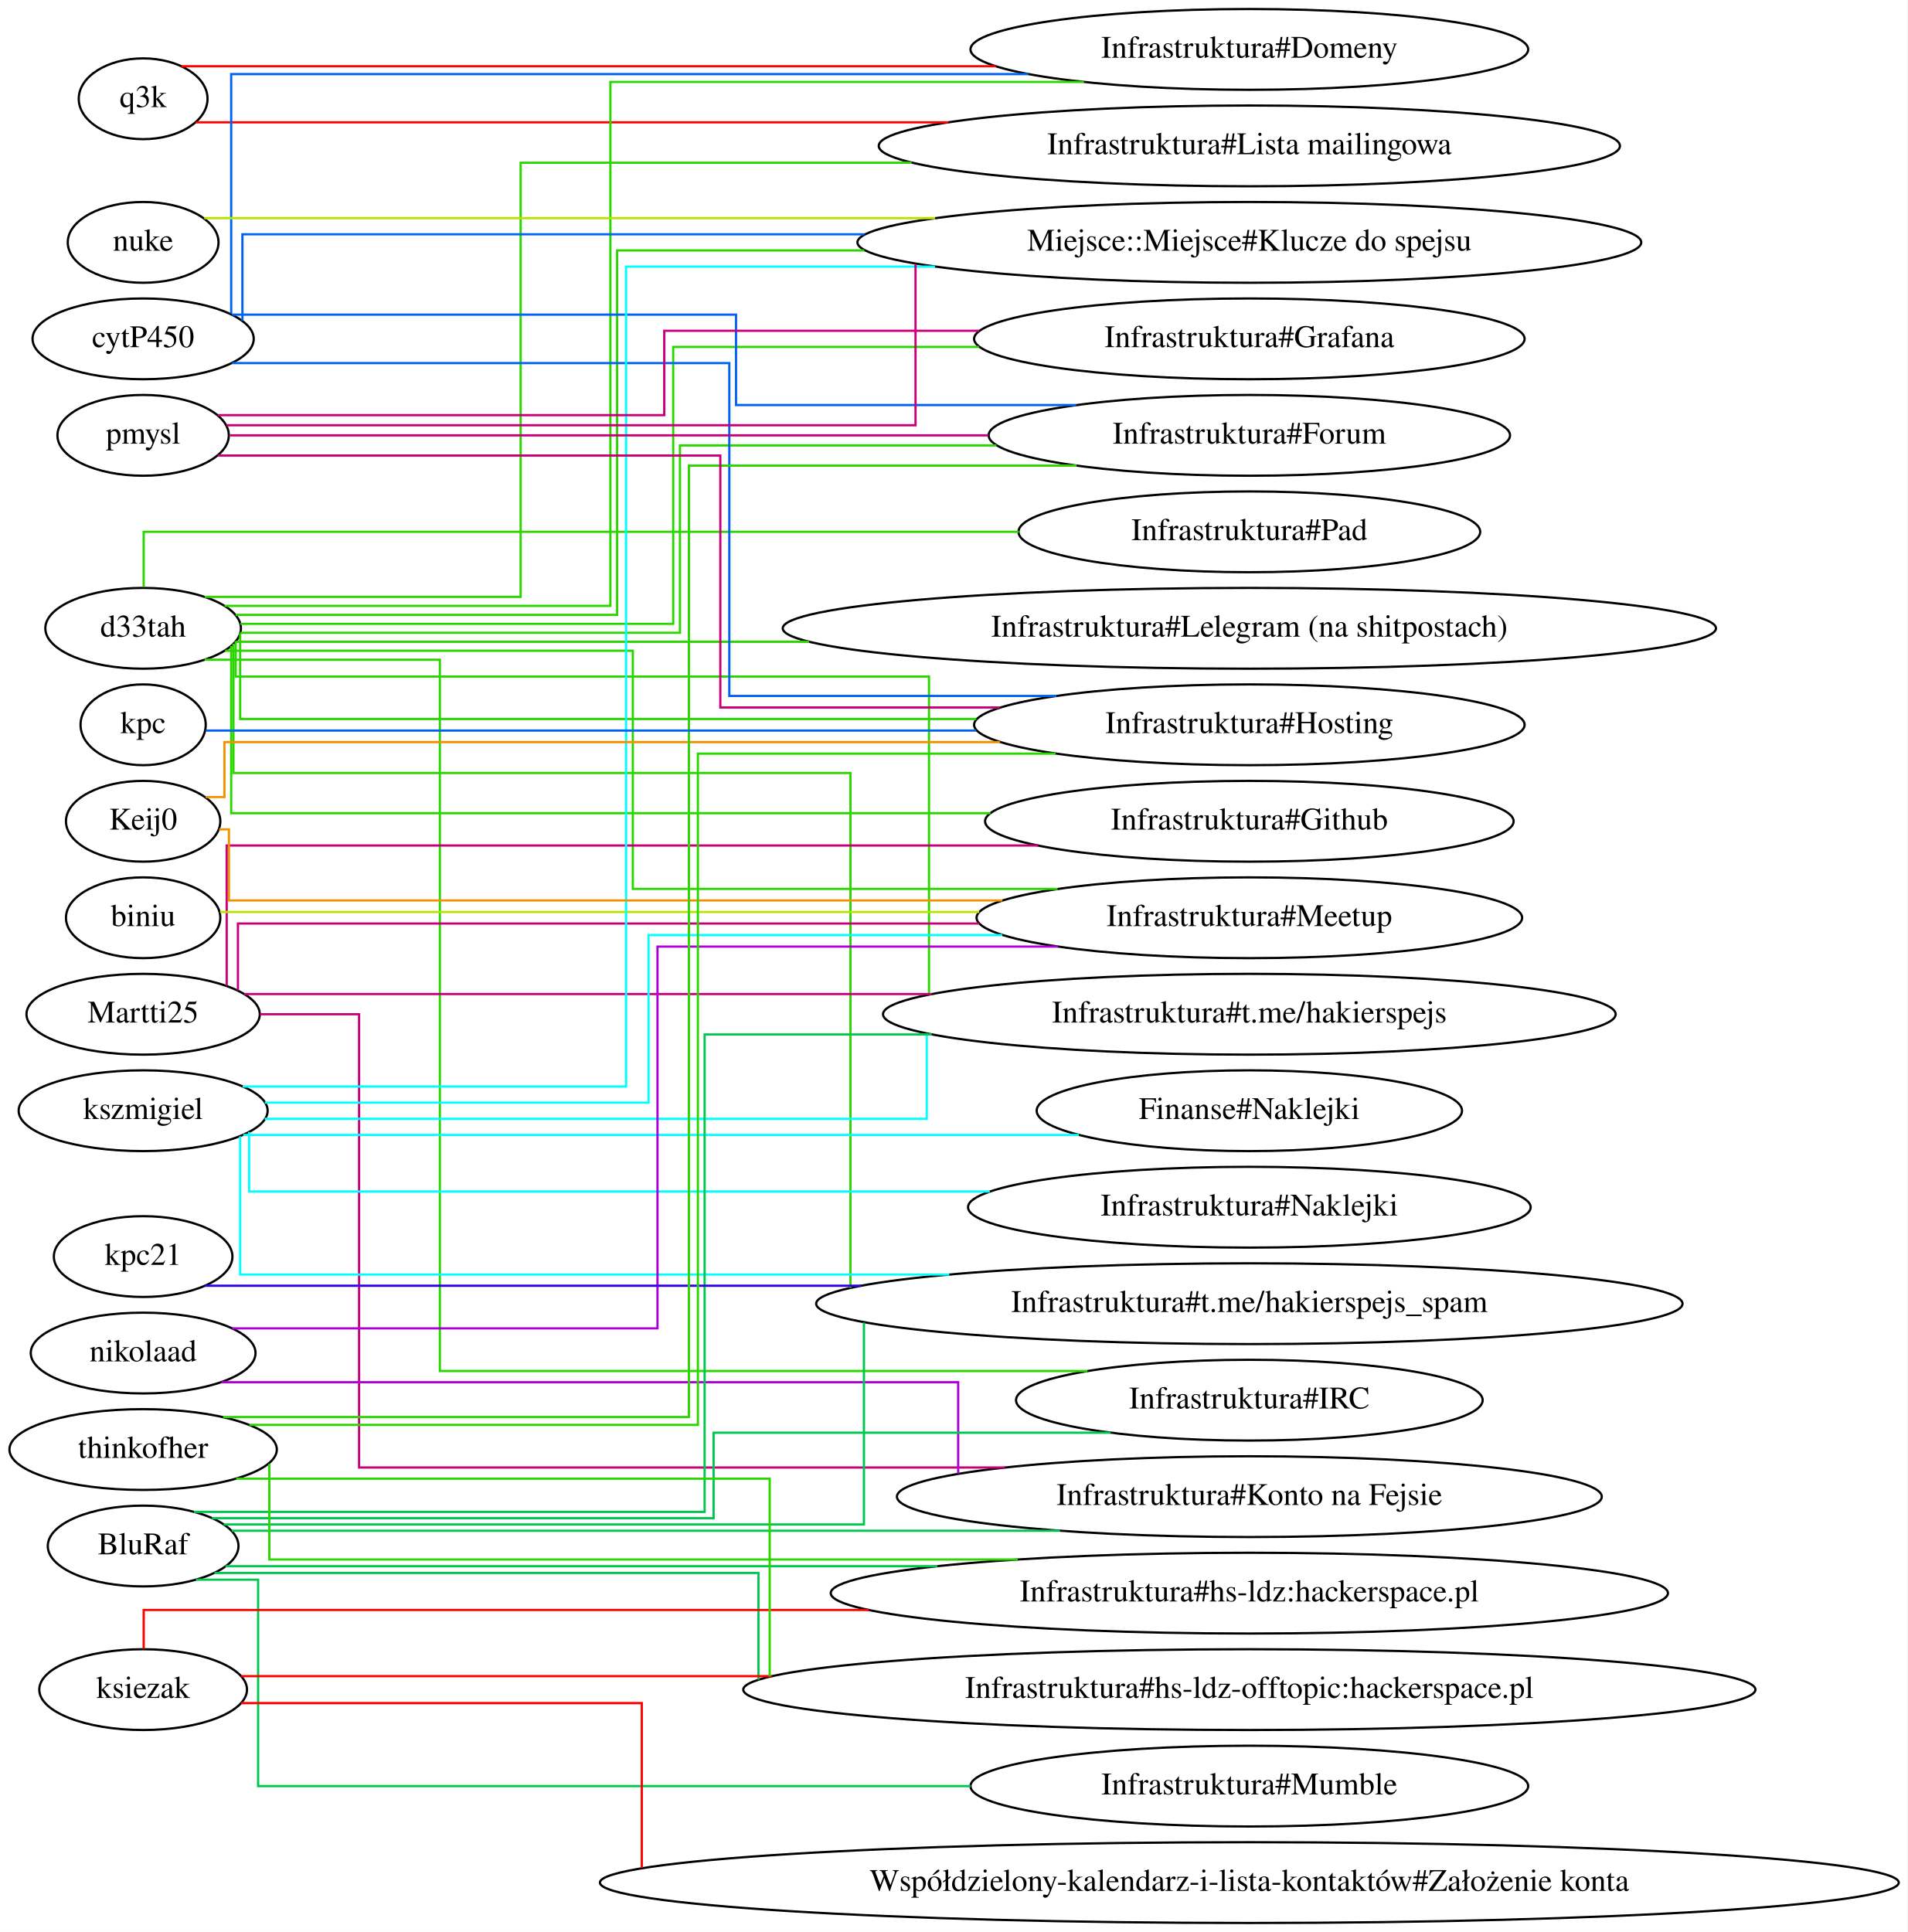
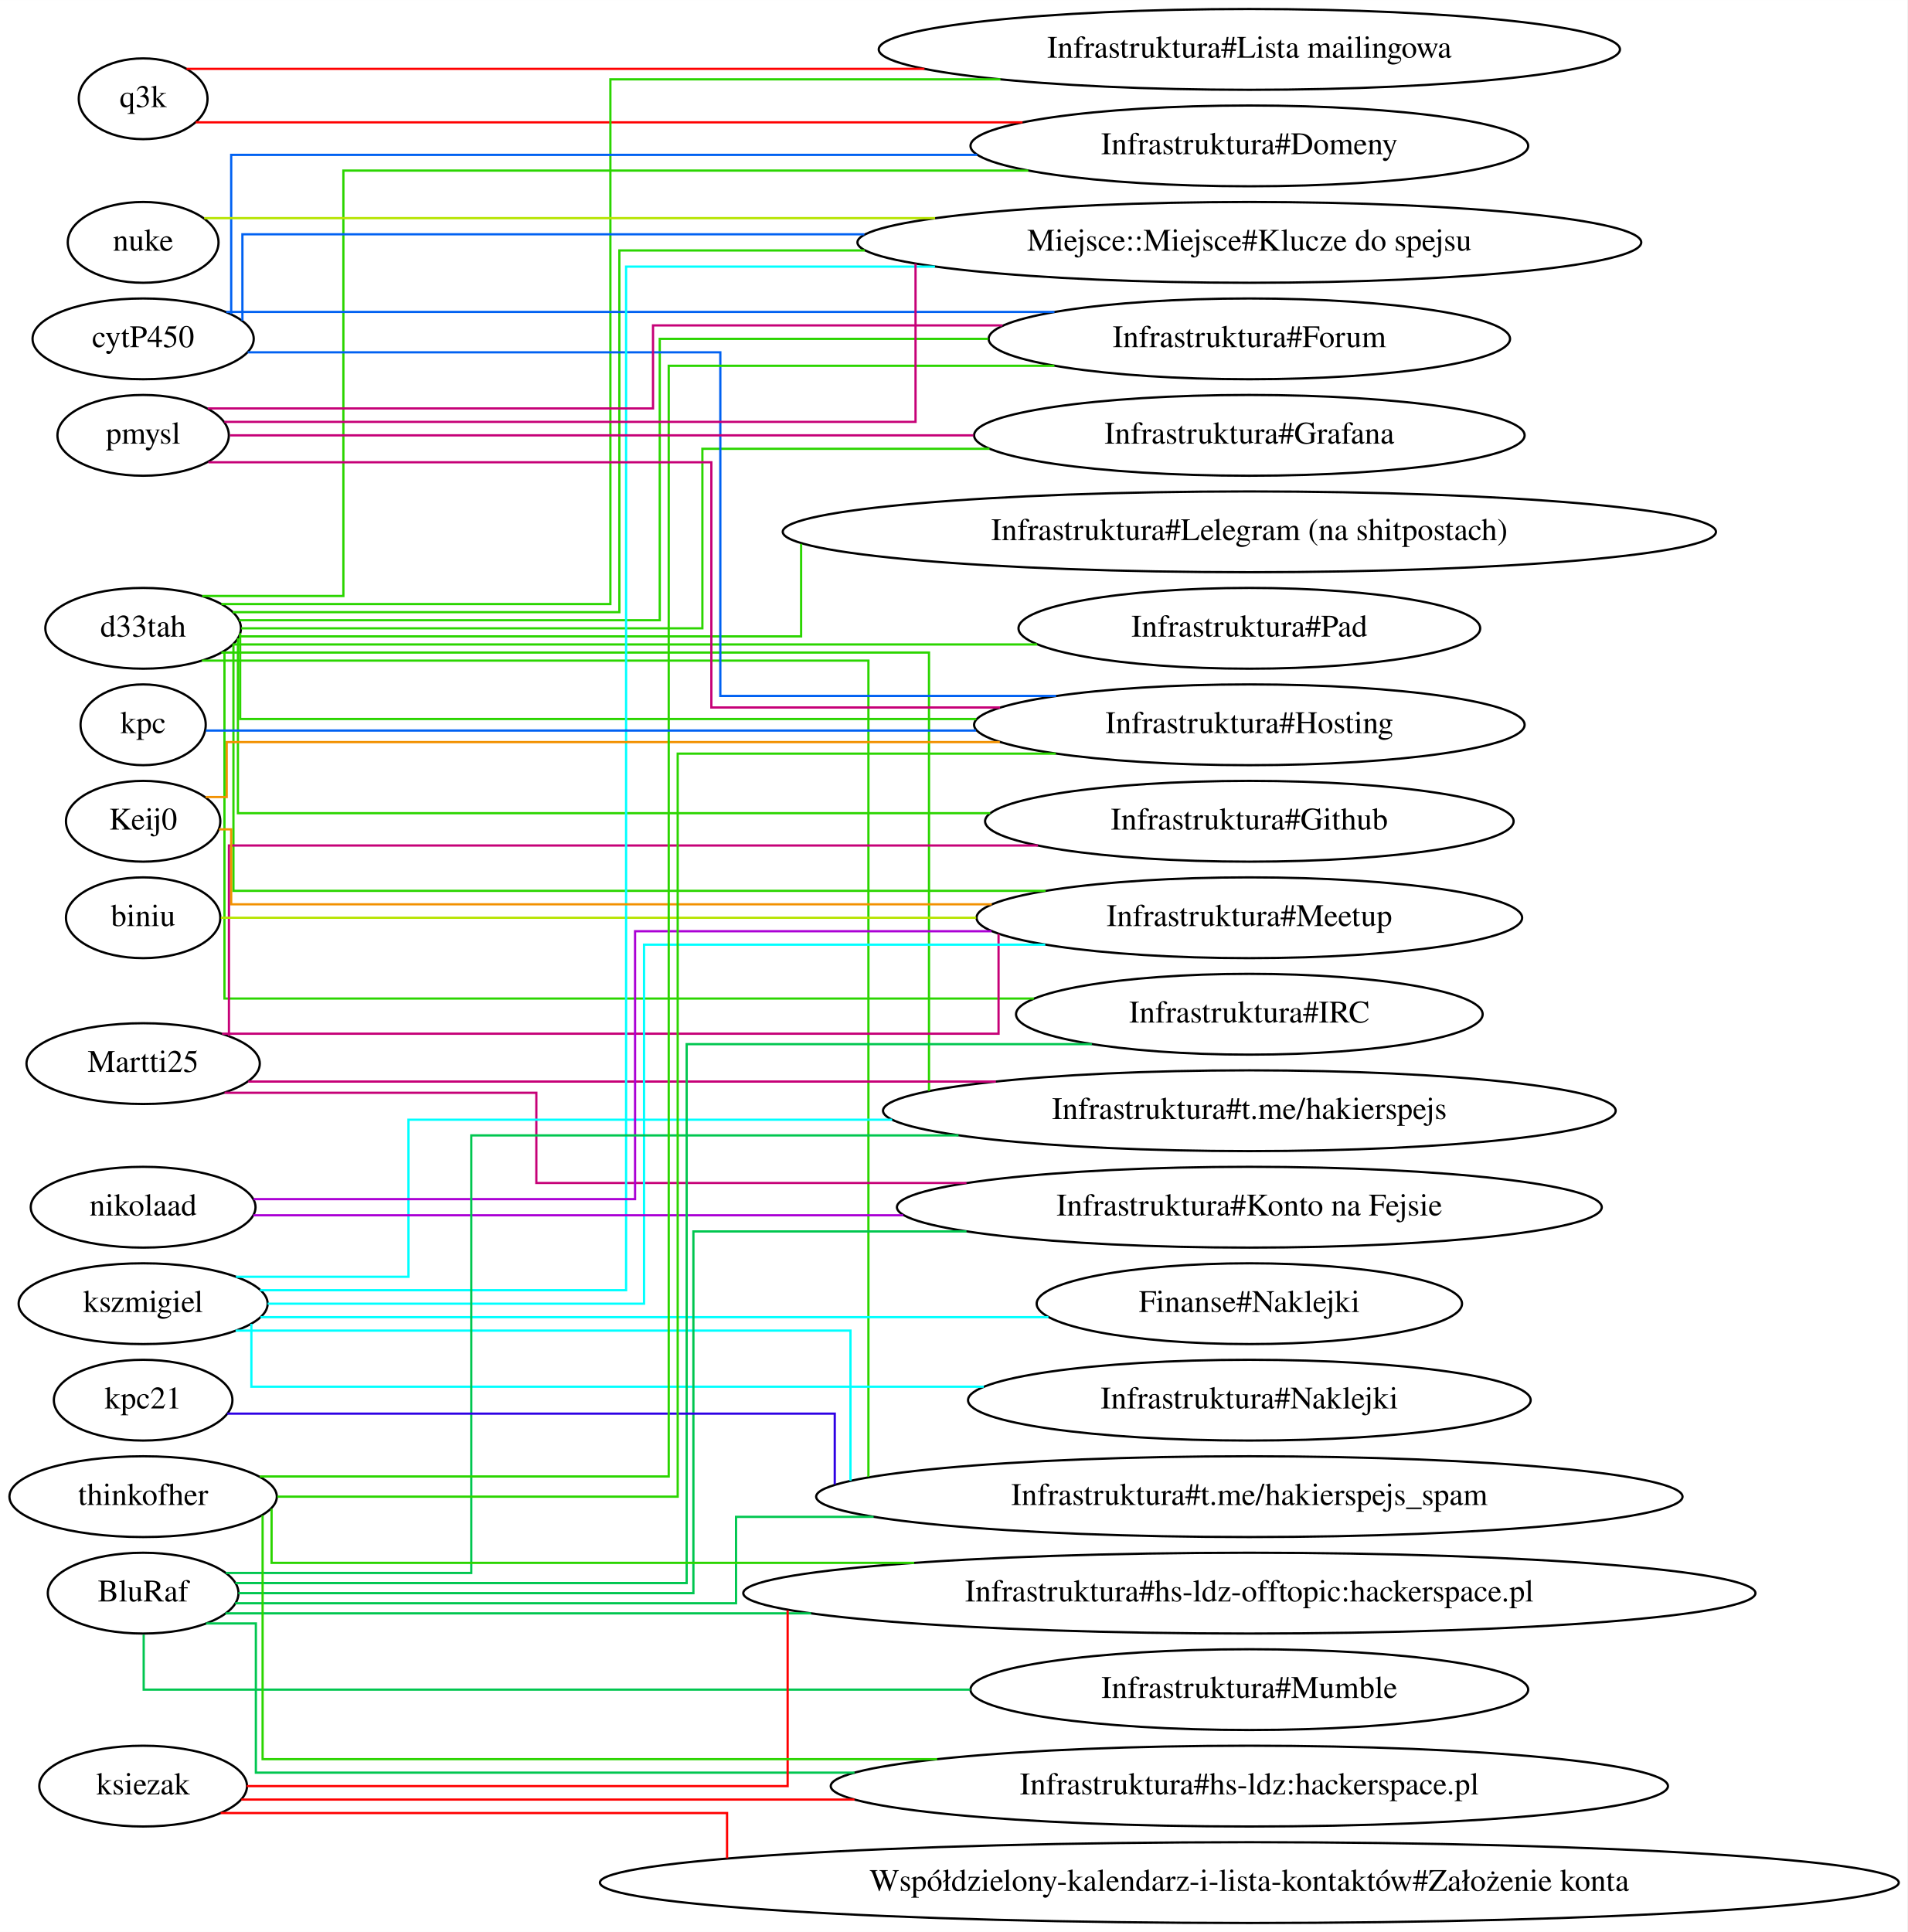
<svg xmlns="http://www.w3.org/2000/svg" width="850pt" height="861pt" viewBox="0.00 0.00 850.04 861.00">
  <g id="graph0" class="graph" transform="scale(1 1) rotate(0) translate(4 857)">
    <polygon fill="#ffffff" stroke="transparent" points="-4,4 -4,-857 846.038,-857 846.038,4 -4,4" />
    <g id="node1" class="node">
      <ellipse fill="none" stroke="#000000" cx="59.795" cy="-813" rx="28.695" ry="18" />
      <text text-anchor="middle" x="59.795" y="-809.3" font-family="Times,serif" font-size="14.00" fill="#000000">q3k</text>
    </g>
    <g id="node2" class="node">
-       <ellipse fill="none" stroke="#000000" cx="552.814" cy="-835" rx="124.278" ry="18" />
-       <text text-anchor="middle" x="552.814" y="-831.3" font-family="Times,serif" font-size="14.00" fill="#000000">Infrastruktura#Domeny</text>
+       <ellipse fill="none" stroke="#000000" cx="552.814" cy="-835" rx="165.171" ry="18" />
+       <text text-anchor="middle" x="552.814" y="-831.3" font-family="Times,serif" font-size="14.00" fill="#000000">Infrastruktura#Lista mailingowa</text>
    </g>
    <g id="edge1" class="edge">
-       <path fill="none" stroke="#ff0000" d="M76.766,-827.5C133.192,-827.5 317.839,-827.5 439.891,-827.5" />
+       <path fill="none" stroke="#ff0000" d="M79.122,-826.333C133.154,-826.333 289.575,-826.333 408.012,-826.333" />
    </g>
    <g id="node3" class="node">
-       <ellipse fill="none" stroke="#000000" cx="552.814" cy="-792" rx="165.171" ry="18" />
-       <text text-anchor="middle" x="552.814" y="-788.3" font-family="Times,serif" font-size="14.00" fill="#000000">Infrastruktura#Lista mailingowa</text>
+       <ellipse fill="none" stroke="#000000" cx="552.814" cy="-792" rx="124.278" ry="18" />
+       <text text-anchor="middle" x="552.814" y="-788.3" font-family="Times,serif" font-size="14.00" fill="#000000">Infrastruktura#Domeny</text>
    </g>
    <g id="edge2" class="edge">
-       <path fill="none" stroke="#ff0000" d="M83.242,-802.5C142.518,-802.5 301.936,-802.5 418.633,-802.5" />
+       <path fill="none" stroke="#ff0000" d="M83.242,-802.5C148.354,-802.5 334.301,-802.5 451.726,-802.5" />
    </g>
    <g id="node4" class="node">
      <ellipse fill="none" stroke="#000000" cx="59.795" cy="-577" rx="43.592" ry="18" />
      <text text-anchor="middle" x="59.795" y="-573.3" font-family="Times,serif" font-size="14.00" fill="#000000">d33tah</text>
    </g>
-     <g id="edge3" class="edge">
-       <path fill="none" stroke="#2bd500" d="M96.068,-587C155.731,-587 268.038,-587 268.038,-587 268.038,-587 268.038,-820.5 268.038,-820.5 268.038,-820.5 394.729,-820.5 479.107,-820.5" />
-     </g>
-     <g id="edge9" class="edge">
-       <path fill="none" stroke="#2bd500" d="M87.2,-591C134.874,-591 228.038,-591 228.038,-591 228.038,-591 228.038,-784.5 228.038,-784.5 228.038,-784.5 317.355,-784.5 402.31,-784.5" />
+     <g id="edge8" class="edge">
+       <path fill="none" stroke="#2bd500" d="M94.65,-587.8C153.932,-587.8 268.038,-587.8 268.038,-587.8 268.038,-587.8 268.038,-821.667 268.038,-821.667 268.038,-821.667 361.936,-821.667 441.897,-821.667" />
+     </g>
+     <g id="edge4" class="edge">
+       <path fill="none" stroke="#2bd500" d="M86.088,-591.4C112.412,-591.4 149.038,-591.4 149.038,-591.4 149.038,-591.4 149.038,-781 149.038,-781 149.038,-781 334.769,-781 454.297,-781" />
    </g>
    <g id="node5" class="node">
-       <ellipse fill="none" stroke="#000000" cx="552.814" cy="-405" rx="163.271" ry="18" />
-       <text text-anchor="middle" x="552.814" y="-401.3" font-family="Times,serif" font-size="14.00" fill="#000000">Infrastruktura#t.me/hakierspejs</text>
-     </g>
-     <g id="edge4" class="edge">
-       <path fill="none" stroke="#2bd500" d="M101.038,-571.125C101.038,-564.759 101.038,-555.5 101.038,-555.5 101.038,-555.5 410.038,-555.5 410.038,-555.5 410.038,-555.5 410.038,-446.364 410.038,-413.964" />
-     </g>
-     <g id="node6" class="node">
      <ellipse fill="none" stroke="#000000" cx="552.814" cy="-749" rx="174.669" ry="18" />
      <text text-anchor="middle" x="552.814" y="-745.3" font-family="Times,serif" font-size="14.00" fill="#000000">Miejsce::Miejsce#Klucze do spejsu</text>
    </g>
+     <g id="edge3" class="edge">
+       <path fill="none" stroke="#2bd500" d="M99.716,-584.2C161.198,-584.2 272.038,-584.2 272.038,-584.2 272.038,-584.2 272.038,-745.4 272.038,-745.4 272.038,-745.4 322.94,-745.4 381.397,-745.4" />
+     </g>
+     <g id="node6" class="node">
+       <ellipse fill="none" stroke="#000000" cx="552.814" cy="-620" rx="207.963" ry="18" />
+       <text text-anchor="middle" x="552.814" y="-616.3" font-family="Times,serif" font-size="14.00" fill="#000000">Infrastruktura#Lelegram (na shitpostach)</text>
+     </g>
    <g id="edge5" class="edge">
-       <path fill="none" stroke="#2bd500" d="M101.026,-583C162.502,-583 271.038,-583 271.038,-583 271.038,-583 271.038,-745.4 271.038,-745.4 271.038,-745.4 322.356,-745.4 381.19,-745.4" />
+       <path fill="none" stroke="#2bd500" d="M102.749,-573.4C184.2,-573.4 353.038,-573.4 353.038,-573.4 353.038,-573.4 353.038,-602.414 353.038,-614.654" />
    </g>
    <g id="node7" class="node">
-       <ellipse fill="none" stroke="#000000" cx="552.814" cy="-706" rx="122.678" ry="18" />
-       <text text-anchor="middle" x="552.814" y="-702.3" font-family="Times,serif" font-size="14.00" fill="#000000">Infrastruktura#Grafana</text>
+       <ellipse fill="none" stroke="#000000" cx="552.814" cy="-491" rx="117.779" ry="18" />
+       <text text-anchor="middle" x="552.814" y="-487.3" font-family="Times,serif" font-size="14.00" fill="#000000">Infrastruktura#Github</text>
    </g>
    <g id="edge6" class="edge">
-       <path fill="none" stroke="#2bd500" d="M103.125,-579C171.327,-579 296.038,-579 296.038,-579 296.038,-579 296.038,-702.4 296.038,-702.4 296.038,-702.4 365.606,-702.4 432.32,-702.4" />
+       <path fill="none" stroke="#2bd500" d="M102.038,-572.57C102.038,-555.455 102.038,-494.6 102.038,-494.6 102.038,-494.6 303.755,-494.6 437.313,-494.6" />
    </g>
    <g id="node8" class="node">
-       <ellipse fill="none" stroke="#000000" cx="552.814" cy="-620" rx="102.882" ry="18" />
-       <text text-anchor="middle" x="552.814" y="-616.3" font-family="Times,serif" font-size="14.00" fill="#000000">Infrastruktura#Pad</text>
-     </g>
-     <g id="edge7" class="edge">
-       <path fill="none" stroke="#2bd500" d="M60.038,-595.485C60.038,-607.14 60.038,-620 60.038,-620 60.038,-620 305.693,-620 450.112,-620" />
-     </g>
-     <g id="node9" class="node">
-       <ellipse fill="none" stroke="#000000" cx="552.814" cy="-577" rx="207.963" ry="18" />
-       <text text-anchor="middle" x="552.814" y="-573.3" font-family="Times,serif" font-size="14.00" fill="#000000">Infrastruktura#Lelegram (na shitpostach)</text>
-     </g>
-     <g id="edge8" class="edge">
-       <path fill="none" stroke="#2bd500" d="M100.981,-571C157.276,-571 262.067,-571 356.566,-571" />
-     </g>
-     <g id="node10" class="node">
-       <ellipse fill="none" stroke="#000000" cx="552.814" cy="-663" rx="116.18" ry="18" />
-       <text text-anchor="middle" x="552.814" y="-659.3" font-family="Times,serif" font-size="14.00" fill="#000000">Infrastruktura#Forum</text>
-     </g>
-     <g id="edge10" class="edge">
-       <path fill="none" stroke="#2bd500" d="M103.12,-575C172.063,-575 299.038,-575 299.038,-575 299.038,-575 299.038,-658.5 299.038,-658.5 299.038,-658.5 372.249,-658.5 440.026,-658.5" />
-     </g>
-     <g id="node11" class="node">
-       <ellipse fill="none" stroke="#000000" cx="552.814" cy="-233" rx="103.981" ry="18" />
-       <text text-anchor="middle" x="552.814" y="-229.3" font-family="Times,serif" font-size="14.00" fill="#000000">Infrastruktura#IRC</text>
-     </g>
-     <g id="edge11" class="edge">
-       <path fill="none" stroke="#2bd500" d="M87.196,-563C125.93,-563 192.038,-563 192.038,-563 192.038,-563 192.038,-246 192.038,-246 192.038,-246 375.389,-246 480.673,-246" />
-     </g>
-     <g id="node12" class="node">
      <ellipse fill="none" stroke="#000000" cx="552.814" cy="-534" rx="122.678" ry="18" />
      <text text-anchor="middle" x="552.814" y="-530.3" font-family="Times,serif" font-size="14.00" fill="#000000">Infrastruktura#Hosting</text>
    </g>
+     <g id="edge7" class="edge">
+       <path fill="none" stroke="#2bd500" d="M103.038,-574.826C103.038,-566.429 103.038,-536.571 103.038,-536.571 103.038,-536.571 297.895,-536.571 431.098,-536.571" />
+     </g>
+     <g id="node9" class="node">
+       <ellipse fill="none" stroke="#000000" cx="552.814" cy="-577" rx="102.882" ry="18" />
+       <text text-anchor="middle" x="552.814" y="-573.3" font-family="Times,serif" font-size="14.00" fill="#000000">Infrastruktura#Pad</text>
+     </g>
+     <g id="edge9" class="edge">
+       <path fill="none" stroke="#2bd500" d="M99.723,-569.8C177.206,-569.8 349.847,-569.8 458.24,-569.8" />
+     </g>
+     <g id="node10" class="node">
+       <ellipse fill="none" stroke="#000000" cx="552.814" cy="-405" rx="103.981" ry="18" />
+       <text text-anchor="middle" x="552.814" y="-401.3" font-family="Times,serif" font-size="14.00" fill="#000000">Infrastruktura#IRC</text>
+     </g>
+     <g id="edge10" class="edge">
+       <path fill="none" stroke="#2bd500" d="M96.038,-566.678C96.038,-530.556 96.038,-412 96.038,-412 96.038,-412 322.803,-412 456.78,-412" />
+     </g>
+     <g id="node11" class="node">
+       <ellipse fill="none" stroke="#000000" cx="552.814" cy="-706" rx="116.18" ry="18" />
+       <text text-anchor="middle" x="552.814" y="-702.3" font-family="Times,serif" font-size="14.00" fill="#000000">Infrastruktura#Forum</text>
+     </g>
+     <g id="edge11" class="edge">
+       <path fill="none" stroke="#2bd500" d="M102.562,-580.6C169.147,-580.6 290.038,-580.6 290.038,-580.6 290.038,-580.6 290.038,-706 290.038,-706 290.038,-706 366.121,-706 436.409,-706" />
+     </g>
+     <g id="node12" class="node">
+       <ellipse fill="none" stroke="#000000" cx="552.814" cy="-362" rx="163.271" ry="18" />
+       <text text-anchor="middle" x="552.814" y="-358.3" font-family="Times,serif" font-size="14.00" fill="#000000">Infrastruktura#t.me/hakierspejs</text>
+     </g>
    <g id="edge12" class="edge">
-       <path fill="none" stroke="#2bd500" d="M103.038,-574.826C103.038,-566.429 103.038,-536.571 103.038,-536.571 103.038,-536.571 297.895,-536.571 431.098,-536.571" />
+       <path fill="none" stroke="#2bd500" d="M94.658,-566.2C183.248,-566.2 410.038,-566.2 410.038,-566.2 410.038,-566.2 410.038,-409.859 410.038,-370.774" />
    </g>
    <g id="node13" class="node">
+       <ellipse fill="none" stroke="#000000" cx="552.814" cy="-190" rx="193.066" ry="18" />
+       <text text-anchor="middle" x="552.814" y="-186.3" font-family="Times,serif" font-size="14.00" fill="#000000">Infrastruktura#t.me/hakierspejs_spam</text>
+     </g>
+     <g id="edge13" class="edge">
+       <path fill="none" stroke="#2bd500" d="M85.973,-562.6C162.926,-562.6 383.038,-562.6 383.038,-562.6 383.038,-562.6 383.038,-255.267 383.038,-198.843" />
+     </g>
+     <g id="node14" class="node">
      <ellipse fill="none" stroke="#000000" cx="552.814" cy="-448" rx="121.578" ry="18" />
      <text text-anchor="middle" x="552.814" y="-444.3" font-family="Times,serif" font-size="14.00" fill="#000000">Infrastruktura#Meetup</text>
    </g>
-     <g id="edge13" class="edge">
-       <path fill="none" stroke="#2bd500" d="M96.324,-567C158.452,-567 278.038,-567 278.038,-567 278.038,-567 278.038,-460.857 278.038,-460.857 278.038,-460.857 386.718,-460.857 467.379,-460.857" />
-     </g>
-     <g id="node14" class="node">
-       <ellipse fill="none" stroke="#000000" cx="552.814" cy="-491" rx="117.779" ry="18" />
-       <text text-anchor="middle" x="552.814" y="-487.3" font-family="Times,serif" font-size="14.00" fill="#000000">Infrastruktura#Github</text>
-     </g>
    <g id="edge14" class="edge">
-       <path fill="none" stroke="#2bd500" d="M99.038,-569.099C99.038,-548.475 99.038,-494.6 99.038,-494.6 99.038,-494.6 302.987,-494.6 437.427,-494.6" />
+       <path fill="none" stroke="#2bd500" d="M100.038,-570.032C100.038,-544.844 100.038,-460 100.038,-460 100.038,-460 329.829,-460 462.004,-460" />
    </g>
    <g id="node15" class="node">
-       <ellipse fill="none" stroke="#000000" cx="552.814" cy="-276" rx="193.066" ry="18" />
-       <text text-anchor="middle" x="552.814" y="-272.3" font-family="Times,serif" font-size="14.00" fill="#000000">Infrastruktura#t.me/hakierspejs_spam</text>
+       <ellipse fill="none" stroke="#000000" cx="552.814" cy="-663" rx="122.678" ry="18" />
+       <text text-anchor="middle" x="552.814" y="-659.3" font-family="Times,serif" font-size="14.00" fill="#000000">Infrastruktura#Grafana</text>
    </g>
    <g id="edge15" class="edge">
-       <path fill="none" stroke="#2bd500" d="M100.038,-570.097C100.038,-553.458 100.038,-512.5 100.038,-512.5 100.038,-512.5 375.038,-512.5 375.038,-512.5 375.038,-512.5 375.038,-322.429 375.038,-283.078" />
+       <path fill="none" stroke="#2bd500" d="M103.495,-577C174.977,-577 309.038,-577 309.038,-577 309.038,-577 309.038,-657 309.038,-657 309.038,-657 374.096,-657 436.994,-657" />
    </g>
    <g id="node16" class="node">
      <ellipse fill="none" stroke="#000000" cx="59.795" cy="-706" rx="49.291" ry="18" />
      <text text-anchor="middle" x="59.795" y="-702.3" font-family="Times,serif" font-size="14.00" fill="#000000">cytP450</text>
    </g>
+     <g id="edge17" class="edge">
+       <path fill="none" stroke="#0061f2" d="M99.038,-717.059C99.038,-739.441 99.038,-788 99.038,-788 99.038,-788 297.089,-788 431.508,-788" />
+     </g>
    <g id="edge16" class="edge">
-       <path fill="none" stroke="#0061f2" d="M99.038,-717.314C99.038,-746.849 99.038,-824 99.038,-824 99.038,-824 320.892,-824 454.351,-824" />
-     </g>
-     <g id="edge17" class="edge">
      <path fill="none" stroke="#0061f2" d="M104.038,-714.117C104.038,-727.468 104.038,-752.6 104.038,-752.6 104.038,-752.6 254.539,-752.6 381.23,-752.6" />
    </g>
+     <g id="edge19" class="edge">
+       <path fill="none" stroke="#0061f2" d="M106.379,-700C180.51,-700 317.038,-700 317.038,-700 317.038,-700 317.038,-546.857 317.038,-546.857 317.038,-546.857 399.34,-546.857 466.692,-546.857" />
+     </g>
    <g id="edge18" class="edge">
-       <path fill="none" stroke="#0061f2" d="M99.355,-716.8C173.07,-716.8 324.038,-716.8 324.038,-716.8 324.038,-716.8 324.038,-676.5 324.038,-676.5 324.038,-676.5 409.264,-676.5 475.68,-676.5" />
-     </g>
-     <g id="edge19" class="edge">
-       <path fill="none" stroke="#0061f2" d="M99.472,-695.2C172.554,-695.2 321.038,-695.2 321.038,-695.2 321.038,-695.2 321.038,-546.857 321.038,-546.857 321.038,-546.857 400.877,-546.857 466.838,-546.857" />
+       <path fill="none" stroke="#0061f2" d="M96.851,-718C174.67,-718 356.895,-718 465.955,-718" />
    </g>
    <g id="node17" class="node">
-       <ellipse fill="none" stroke="#000000" cx="59.795" cy="-405" rx="51.991" ry="18" />
-       <text text-anchor="middle" x="59.795" y="-401.3" font-family="Times,serif" font-size="14.00" fill="#000000">Martti25</text>
+       <ellipse fill="none" stroke="#000000" cx="59.795" cy="-383" rx="51.991" ry="18" />
+       <text text-anchor="middle" x="59.795" y="-379.3" font-family="Times,serif" font-size="14.00" fill="#000000">Martti25</text>
+     </g>
+     <g id="edge23" class="edge">
+       <path fill="none" stroke="#c60077" d="M98.038,-395.31C98.038,-421.466 98.038,-480.2 98.038,-480.2 98.038,-480.2 325.377,-480.2 458.584,-480.2" />
+     </g>
+     <g id="edge20" class="edge">
+       <path fill="none" stroke="#c60077" d="M106.621,-375C182.516,-375 334.497,-375 439.856,-375" />
+     </g>
+     <g id="edge21" class="edge">
+       <path fill="none" stroke="#c60077" d="M94.978,-396.333C189.358,-396.333 441.038,-396.333 441.038,-396.333 441.038,-396.333 441.038,-426.619 441.038,-440.816" />
+     </g>
+     <g id="node18" class="node">
+       <ellipse fill="none" stroke="#000000" cx="552.814" cy="-319" rx="157.072" ry="18" />
+       <text text-anchor="middle" x="552.814" y="-315.3" font-family="Times,serif" font-size="14.00" fill="#000000">Infrastruktura#Konto na Fejsie</text>
    </g>
    <g id="edge22" class="edge">
-       <path fill="none" stroke="#c60077" d="M104.854,-414C173.611,-414 307.651,-414 411.268,-414" />
-     </g>
-     <g id="edge21" class="edge">
-       <path fill="none" stroke="#c60077" d="M102.038,-415.622C102.038,-427.6 102.038,-445.429 102.038,-445.429 102.038,-445.429 298.78,-445.429 432.31,-445.429" />
-     </g>
-     <g id="edge23" class="edge">
-       <path fill="none" stroke="#c60077" d="M97.038,-417.757C97.038,-439.212 97.038,-480.2 97.038,-480.2 97.038,-480.2 325.192,-480.2 458.653,-480.2" />
-     </g>
-     <g id="node18" class="node">
-       <ellipse fill="none" stroke="#000000" cx="552.814" cy="-190" rx="157.072" ry="18" />
-       <text text-anchor="middle" x="552.814" y="-186.3" font-family="Times,serif" font-size="14.00" fill="#000000">Infrastruktura#Konto na Fejsie</text>
-     </g>
-     <g id="edge20" class="edge">
-       <path fill="none" stroke="#c60077" d="M111.86,-405C134.537,-405 156.038,-405 156.038,-405 156.038,-405 156.038,-203 156.038,-203 156.038,-203 326.407,-203 443.868,-203" />
+       <path fill="none" stroke="#c60077" d="M96.105,-370C147.435,-370 235.038,-370 235.038,-370 235.038,-370 235.038,-329.8 235.038,-329.8 235.038,-329.8 338.043,-329.8 426.764,-329.8" />
    </g>
    <g id="node19" class="node">
      <ellipse fill="none" stroke="#000000" cx="59.795" cy="-448" rx="34.394" ry="18" />
      <text text-anchor="middle" x="59.795" y="-444.3" font-family="Times,serif" font-size="14.00" fill="#000000">biniu</text>
    </g>
    <g id="edge24" class="edge">
-       <path fill="none" stroke="#b6e400" d="M94.071,-450.571C162.967,-450.571 321.146,-450.571 432.413,-450.571" />
+       <path fill="none" stroke="#b6e400" d="M94.463,-448C163.286,-448 320.086,-448 431.067,-448" />
    </g>
    <g id="node20" class="node">
-       <ellipse fill="none" stroke="#000000" cx="59.795" cy="-362" rx="55.491" ry="18" />
-       <text text-anchor="middle" x="59.795" y="-358.3" font-family="Times,serif" font-size="14.00" fill="#000000">kszmigiel</text>
+       <ellipse fill="none" stroke="#000000" cx="59.795" cy="-276" rx="55.491" ry="18" />
+       <text text-anchor="middle" x="59.795" y="-272.3" font-family="Times,serif" font-size="14.00" fill="#000000">kszmigiel</text>
    </g>
    <g id="edge25" class="edge">
-       <path fill="none" stroke="#00ffff" d="M113.981,-358.4C212.077,-358.4 409.038,-358.4 409.038,-358.4 409.038,-358.4 409.038,-383 409.038,-396.453" />
+       <path fill="none" stroke="#00ffff" d="M111.899,-282C175.601,-282 275.038,-282 275.038,-282 275.038,-282 275.038,-738.2 275.038,-738.2 275.038,-738.2 343.671,-738.2 412.705,-738.2" />
+     </g>
+     <g id="edge28" class="edge">
+       <path fill="none" stroke="#00ffff" d="M101.15,-288C135.249,-288 178.038,-288 178.038,-288 178.038,-288 178.038,-358 178.038,-358 178.038,-358 291.529,-358 393.603,-358" />
+     </g>
+     <g id="edge29" class="edge">
+       <path fill="none" stroke="#00ffff" d="M101.007,-264C186.458,-264 375.038,-264 375.038,-264 375.038,-264 375.038,-215.617 375.038,-197.095" />
+     </g>
+     <g id="edge30" class="edge">
+       <path fill="none" stroke="#00ffff" d="M115.265,-276C181.382,-276 283.038,-276 283.038,-276 283.038,-276 283.038,-436 283.038,-436 283.038,-436 383.537,-436 461.856,-436" />
+     </g>
+     <g id="node21" class="node">
+       <ellipse fill="none" stroke="#000000" cx="552.814" cy="-276" rx="94.783" ry="18" />
+       <text text-anchor="middle" x="552.814" y="-272.3" font-family="Times,serif" font-size="14.00" fill="#000000">Finanse#Naklejki</text>
    </g>
    <g id="edge26" class="edge">
-       <path fill="none" stroke="#00ffff" d="M104.132,-372.8C167.142,-372.8 275.038,-372.8 275.038,-372.8 275.038,-372.8 275.038,-738.2 275.038,-738.2 275.038,-738.2 343.671,-738.2 412.705,-738.2" />
-     </g>
-     <g id="edge29" class="edge">
-       <path fill="none" stroke="#00ffff" d="M114.033,-365.6C180.682,-365.6 285.038,-365.6 285.038,-365.6 285.038,-365.6 285.038,-440.286 285.038,-440.286 285.038,-440.286 368.884,-440.286 442.74,-440.286" />
-     </g>
-     <g id="edge30" class="edge">
-       <path fill="none" stroke="#00ffff" d="M103.038,-350.594C103.038,-330.062 103.038,-289 103.038,-289 103.038,-289 286.502,-289 419.084,-289" />
-     </g>
-     <g id="node21" class="node">
-       <ellipse fill="none" stroke="#000000" cx="552.814" cy="-362" rx="94.783" ry="18" />
-       <text text-anchor="middle" x="552.814" y="-358.3" font-family="Times,serif" font-size="14.00" fill="#000000">Finanse#Naklejki</text>
+       <path fill="none" stroke="#00ffff" d="M112.09,-270C195.729,-270 360.604,-270 463.274,-270" />
+     </g>
+     <g id="node22" class="node">
+       <ellipse fill="none" stroke="#000000" cx="552.814" cy="-233" rx="125.378" ry="18" />
+       <text text-anchor="middle" x="552.814" y="-229.3" font-family="Times,serif" font-size="14.00" fill="#000000">Infrastruktura#Naklejki</text>
    </g>
    <g id="edge27" class="edge">
-       <path fill="none" stroke="#00ffff" d="M104.416,-351.2C188.8,-351.2 372.62,-351.2 476.801,-351.2" />
-     </g>
-     <g id="node22" class="node">
-       <ellipse fill="none" stroke="#000000" cx="552.814" cy="-319" rx="125.378" ry="18" />
-       <text text-anchor="middle" x="552.814" y="-315.3" font-family="Times,serif" font-size="14.00" fill="#000000">Infrastruktura#Naklejki</text>
-     </g>
-     <g id="edge28" class="edge">
-       <path fill="none" stroke="#00ffff" d="M107.038,-352.541C107.038,-341.875 107.038,-326 107.038,-326 107.038,-326 305.064,-326 437.146,-326" />
+       <path fill="none" stroke="#00ffff" d="M108.038,-267.043C108.038,-256.093 108.038,-239 108.038,-239 108.038,-239 302.735,-239 434.498,-239" />
    </g>
    <g id="node23" class="node">
-       <ellipse fill="none" stroke="#000000" cx="59.795" cy="-254" rx="50.091" ry="18" />
-       <text text-anchor="middle" x="59.795" y="-250.3" font-family="Times,serif" font-size="14.00" fill="#000000">nikolaad</text>
+       <ellipse fill="none" stroke="#000000" cx="59.795" cy="-319" rx="50.091" ry="18" />
+       <text text-anchor="middle" x="59.795" y="-315.3" font-family="Times,serif" font-size="14.00" fill="#000000">nikolaad</text>
+     </g>
+     <g id="edge31" class="edge">
+       <path fill="none" stroke="#ab00d5" d="M108.997,-322.6C173.637,-322.6 279.038,-322.6 279.038,-322.6 279.038,-322.6 279.038,-442 279.038,-442 279.038,-442 362.976,-442 437.898,-442" />
    </g>
    <g id="edge32" class="edge">
-       <path fill="none" stroke="#ab00d5" d="M99.464,-265C165.077,-265 289.038,-265 289.038,-265 289.038,-265 289.038,-435.143 289.038,-435.143 289.038,-435.143 390.472,-435.143 467.538,-435.143" />
-     </g>
-     <g id="edge31" class="edge">
-       <path fill="none" stroke="#ab00d5" d="M94.624,-241C185.541,-241 423.038,-241 423.038,-241 423.038,-241 423.038,-215.223 423.038,-200.321" />
+       <path fill="none" stroke="#ab00d5" d="M108.87,-315.4C175.849,-315.4 298.95,-315.4 398.563,-315.4" />
    </g>
    <g id="node24" class="node">
      <ellipse fill="none" stroke="#000000" cx="59.795" cy="-491" rx="34.394" ry="18" />
      <text text-anchor="middle" x="59.795" y="-487.3" font-family="Times,serif" font-size="14.00" fill="#000000">Keij0</text>
    </g>
    <g id="edge34" class="edge">
-       <path fill="none" stroke="#f29100" d="M87.632,-501.8C92.499,-501.8 96.038,-501.8 96.038,-501.8 96.038,-501.8 96.038,-526.286 96.038,-526.286 96.038,-526.286 306.451,-526.286 441.658,-526.286" />
+       <path fill="none" stroke="#f29100" d="M87.64,-501.8C93.028,-501.8 97.038,-501.8 97.038,-501.8 97.038,-501.8 97.038,-526.286 97.038,-526.286 97.038,-526.286 306.688,-526.286 441.61,-526.286" />
    </g>
    <g id="edge33" class="edge">
-       <path fill="none" stroke="#f29100" d="M93.651,-487.4C96.336,-487.4 98.038,-487.4 98.038,-487.4 98.038,-487.4 98.038,-455.714 98.038,-455.714 98.038,-455.714 308.133,-455.714 442.725,-455.714" />
+       <path fill="none" stroke="#f29100" d="M93.581,-487.4C96.882,-487.4 99.038,-487.4 99.038,-487.4 99.038,-487.4 99.038,-454 99.038,-454 99.038,-454 303.582,-454 438.014,-454" />
    </g>
    <g id="node25" class="node">
-       <ellipse fill="none" stroke="#000000" cx="59.795" cy="-168" rx="42.494" ry="18" />
-       <text text-anchor="middle" x="59.795" y="-164.3" font-family="Times,serif" font-size="14.00" fill="#000000">BluRaf</text>
+       <ellipse fill="none" stroke="#000000" cx="59.795" cy="-147" rx="42.494" ry="18" />
+       <text text-anchor="middle" x="59.795" y="-143.3" font-family="Times,serif" font-size="14.00" fill="#000000">BluRaf</text>
+     </g>
+     <g id="edge38" class="edge">
+       <path fill="none" stroke="#00c64f" d="M100.888,-151.5C170.001,-151.5 302.038,-151.5 302.038,-151.5 302.038,-151.5 302.038,-391.667 302.038,-391.667 302.038,-391.667 408.437,-391.667 482.625,-391.667" />
+     </g>
+     <g id="edge39" class="edge">
+       <path fill="none" stroke="#00c64f" d="M96.698,-156C140.022,-156 206.038,-156 206.038,-156 206.038,-156 206.038,-351 206.038,-351 206.038,-351 324.697,-351 423.194,-351" />
+     </g>
+     <g id="edge40" class="edge">
+       <path fill="none" stroke="#00c64f" d="M100.793,-142.5C175.014,-142.5 324.038,-142.5 324.038,-142.5 324.038,-142.5 324.038,-181 324.038,-181 324.038,-181 350.46,-181 385.346,-181" />
+     </g>
+     <g id="edge35" class="edge">
+       <path fill="none" stroke="#00c64f" d="M102.233,-147C172.425,-147 305.038,-147 305.038,-147 305.038,-147 305.038,-308.2 305.038,-308.2 305.038,-308.2 365.539,-308.2 426.748,-308.2" />
+     </g>
+     <g id="node26" class="node">
+       <ellipse fill="none" stroke="#000000" cx="552.814" cy="-61" rx="186.567" ry="18" />
+       <text text-anchor="middle" x="552.814" y="-57.3" font-family="Times,serif" font-size="14.00" fill="#000000">Infrastruktura#hs-ldz:hackerspace.pl</text>
    </g>
    <g id="edge36" class="edge">
-       <path fill="none" stroke="#00c64f" d="M82.444,-183.2C144.043,-183.2 310.038,-183.2 310.038,-183.2 310.038,-183.2 310.038,-396 310.038,-396 310.038,-396 357.97,-396 411.239,-396" />
-     </g>
-     <g id="edge40" class="edge">
-       <path fill="none" stroke="#00c64f" d="M90.462,-180.4C158.083,-180.4 314.038,-180.4 314.038,-180.4 314.038,-180.4 314.038,-218.5 314.038,-218.5 314.038,-218.5 420.264,-218.5 491.012,-218.5" />
+       <path fill="none" stroke="#00c64f" d="M87.854,-133.5C99.363,-133.5 110.038,-133.5 110.038,-133.5 110.038,-133.5 110.038,-67 110.038,-67 110.038,-67 253.315,-67 376.863,-67" />
+     </g>
+     <g id="node27" class="node">
+       <ellipse fill="none" stroke="#000000" cx="552.814" cy="-104" rx="124.278" ry="18" />
+       <text text-anchor="middle" x="552.814" y="-100.3" font-family="Times,serif" font-size="14.00" fill="#000000">Infrastruktura#Mumble</text>
+     </g>
+     <g id="edge37" class="edge">
+       <path fill="none" stroke="#00c64f" d="M60.038,-128.515C60.038,-116.86 60.038,-104 60.038,-104 60.038,-104 282.485,-104 428.466,-104" />
+     </g>
+     <g id="node28" class="node">
+       <ellipse fill="none" stroke="#000000" cx="552.814" cy="-147" rx="225.56" ry="18" />
+       <text text-anchor="middle" x="552.814" y="-143.3" font-family="Times,serif" font-size="14.00" fill="#000000">Infrastruktura#hs-ldz-offtopic:hackerspace.pl</text>
    </g>
    <g id="edge41" class="edge">
-       <path fill="none" stroke="#00c64f" d="M95.71,-177.6C179.538,-177.6 381.038,-177.6 381.038,-177.6 381.038,-177.6 381.038,-243.815 381.038,-267.611" />
-     </g>
-     <g id="edge35" class="edge">
-       <path fill="none" stroke="#00c64f" d="M99.307,-174.8C179.053,-174.8 360.798,-174.8 468.435,-174.8" />
-     </g>
-     <g id="node26" class="node">
-       <ellipse fill="none" stroke="#000000" cx="552.814" cy="-61" rx="124.278" ry="18" />
-       <text text-anchor="middle" x="552.814" y="-57.3" font-family="Times,serif" font-size="14.00" fill="#000000">Infrastruktura#Mumble</text>
-     </g>
-     <g id="edge37" class="edge">
-       <path fill="none" stroke="#00c64f" d="M83.317,-153C96.788,-153 111.038,-153 111.038,-153 111.038,-153 111.038,-61 111.038,-61 111.038,-61 297.913,-61 428.579,-61" />
-     </g>
-     <g id="node27" class="node">
-       <ellipse fill="none" stroke="#000000" cx="552.814" cy="-147" rx="186.567" ry="18" />
-       <text text-anchor="middle" x="552.814" y="-143.3" font-family="Times,serif" font-size="14.00" fill="#000000">Infrastruktura#hs-ldz:hackerspace.pl</text>
-     </g>
-     <g id="edge38" class="edge">
-       <path fill="none" stroke="#00c64f" d="M96.448,-159C162.672,-159 305.434,-159 413.768,-159" />
-     </g>
-     <g id="node28" class="node">
-       <ellipse fill="none" stroke="#000000" cx="552.814" cy="-104" rx="225.56" ry="18" />
-       <text text-anchor="middle" x="552.814" y="-100.3" font-family="Times,serif" font-size="14.00" fill="#000000">Infrastruktura#hs-ldz-offtopic:hackerspace.pl</text>
-     </g>
-     <g id="edge39" class="edge">
-       <path fill="none" stroke="#00c64f" d="M91.522,-156C163.711,-156 334.038,-156 334.038,-156 334.038,-156 334.038,-121.008 334.038,-108.433" />
+       <path fill="none" stroke="#00c64f" d="M96.448,-138C151.681,-138 260.155,-138 357.491,-138" />
    </g>
    <g id="node29" class="node">
-       <ellipse fill="none" stroke="#000000" cx="59.795" cy="-297" rx="39.794" ry="18" />
-       <text text-anchor="middle" x="59.795" y="-293.3" font-family="Times,serif" font-size="14.00" fill="#000000">kpc21</text>
+       <ellipse fill="none" stroke="#000000" cx="59.795" cy="-233" rx="39.794" ry="18" />
+       <text text-anchor="middle" x="59.795" y="-229.3" font-family="Times,serif" font-size="14.00" fill="#000000">kpc21</text>
    </g>
    <g id="edge42" class="edge">
-       <path fill="none" stroke="#2e00e4" d="M87.358,-284C142.769,-284 271.61,-284 379.72,-284" />
+       <path fill="none" stroke="#2e00e4" d="M97.283,-227C179.431,-227 368.038,-227 368.038,-227 368.038,-227 368.038,-205.752 368.038,-195.459" />
    </g>
    <g id="node30" class="node">
-       <ellipse fill="none" stroke="#000000" cx="59.795" cy="-104" rx="46.292" ry="18" />
-       <text text-anchor="middle" x="59.795" y="-100.3" font-family="Times,serif" font-size="14.00" fill="#000000">ksiezak</text>
-     </g>
-     <g id="edge43" class="edge">
-       <path fill="none" stroke="#ff0000" d="M60.038,-122.166C60.038,-130.9 60.038,-139.5 60.038,-139.5 60.038,-139.5 240.686,-139.5 383.228,-139.5" />
+       <ellipse fill="none" stroke="#000000" cx="59.795" cy="-61" rx="46.292" ry="18" />
+       <text text-anchor="middle" x="59.795" y="-57.3" font-family="Times,serif" font-size="14.00" fill="#000000">ksiezak</text>
    </g>
    <g id="edge45" class="edge">
-       <path fill="none" stroke="#ff0000" d="M103.547,-110C157.043,-110 251.414,-110 339.9,-110" />
+       <path fill="none" stroke="#ff0000" d="M103.547,-55C164.584,-55 278.833,-55 376.84,-55" />
+     </g>
+     <g id="edge44" class="edge">
+       <path fill="none" stroke="#ff0000" d="M105.945,-61C187.142,-61 347.038,-61 347.038,-61 347.038,-61 347.038,-118.321 347.038,-139.368" />
    </g>
    <g id="node31" class="node">
      <ellipse fill="none" stroke="#000000" cx="552.814" cy="-18" rx="289.449" ry="18" />
      <text text-anchor="middle" x="552.814" y="-14.3" font-family="Times,serif" font-size="14.00" fill="#000000">Współdzielony-kalendarz-i-lista-kontaktów#Założenie konta</text>
    </g>
-     <g id="edge44" class="edge">
-       <path fill="none" stroke="#ff0000" d="M103.438,-98C168.161,-98 282.038,-98 282.038,-98 282.038,-98 282.038,-43.653 282.038,-24.547" />
+     <g id="edge43" class="edge">
+       <path fill="none" stroke="#ff0000" d="M94.353,-49C165.144,-49 320.038,-49 320.038,-49 320.038,-49 320.038,-37.782 320.038,-28.842" />
    </g>
    <g id="node32" class="node">
-       <ellipse fill="none" stroke="#000000" cx="59.795" cy="-211" rx="59.59" ry="18" />
-       <text text-anchor="middle" x="59.795" y="-207.3" font-family="Times,serif" font-size="14.00" fill="#000000">thinkofher</text>
+       <ellipse fill="none" stroke="#000000" cx="59.795" cy="-190" rx="59.59" ry="18" />
+       <text text-anchor="middle" x="59.795" y="-186.3" font-family="Times,serif" font-size="14.00" fill="#000000">thinkofher</text>
+     </g>
+     <g id="edge49" class="edge">
+       <path fill="none" stroke="#2bd500" d="M119.606,-190C190.178,-190 298.038,-190 298.038,-190 298.038,-190 298.038,-521.143 298.038,-521.143 298.038,-521.143 392.646,-521.143 466.558,-521.143" />
+     </g>
+     <g id="edge48" class="edge">
+       <path fill="none" stroke="#2bd500" d="M111.781,-199C180.791,-199 294.038,-199 294.038,-199 294.038,-199 294.038,-694 294.038,-694 294.038,-694 390.748,-694 465.925,-694" />
    </g>
    <g id="edge47" class="edge">
-       <path fill="none" stroke="#2bd500" d="M95.425,-225.5C162.988,-225.5 303.038,-225.5 303.038,-225.5 303.038,-225.5 303.038,-649.5 303.038,-649.5 303.038,-649.5 402.445,-649.5 475.835,-649.5" />
-     </g>
-     <g id="edge48" class="edge">
-       <path fill="none" stroke="#2bd500" d="M107.173,-222C178.964,-222 307.038,-222 307.038,-222 307.038,-222 307.038,-521.143 307.038,-521.143 307.038,-521.143 395.69,-521.143 466.508,-521.143" />
+       <path fill="none" stroke="#2bd500" d="M113.038,-181.586C113.038,-154.759 113.038,-73 113.038,-73 113.038,-73 284.825,-73 413.666,-73" />
    </g>
    <g id="edge46" class="edge">
-       <path fill="none" stroke="#2bd500" d="M116.038,-204.594C116.038,-191.312 116.038,-162 116.038,-162 116.038,-162 320.435,-162 449.581,-162" />
-     </g>
-     <g id="edge49" class="edge">
-       <path fill="none" stroke="#2bd500" d="M101.299,-198C179.087,-198 339.038,-198 339.038,-198 339.038,-198 339.038,-130.459 339.038,-109.88" />
+       <path fill="none" stroke="#2bd500" d="M117.038,-184.589C117.038,-176.073 117.038,-160.5 117.038,-160.5 117.038,-160.5 277.306,-160.5 403.454,-160.5" />
    </g>
    <g id="node33" class="node">
      <ellipse fill="none" stroke="#000000" cx="59.795" cy="-534" rx="27.895" ry="18" />
      <text text-anchor="middle" x="59.795" y="-530.3" font-family="Times,serif" font-size="14.00" fill="#000000">kpc</text>
    </g>
    <g id="edge50" class="edge">
      <path fill="none" stroke="#0061f2" d="M87.714,-531.429C152.491,-531.429 316.219,-531.429 430.993,-531.429" />
    </g>
    <g id="node34" class="node">
      <ellipse fill="none" stroke="#000000" cx="59.795" cy="-663" rx="38.194" ry="18" />
      <text text-anchor="middle" x="59.795" y="-659.3" font-family="Times,serif" font-size="14.00" fill="#000000">pmysl</text>
    </g>
    <g id="edge51" class="edge">
-       <path fill="none" stroke="#c60077" d="M96.962,-667.5C185.976,-667.5 404.038,-667.5 404.038,-667.5 404.038,-667.5 404.038,-717.742 404.038,-739.331" />
+       <path fill="none" stroke="#c60077" d="M95.984,-669C184.367,-669 404.038,-669 404.038,-669 404.038,-669 404.038,-718.318 404.038,-739.509" />
+     </g>
+     <g id="edge54" class="edge">
+       <path fill="none" stroke="#c60077" d="M88.845,-651C155.364,-651 313.038,-651 313.038,-651 313.038,-651 313.038,-541.714 313.038,-541.714 313.038,-541.714 378.979,-541.714 441.7,-541.714" />
    </g>
    <g id="edge52" class="edge">
-       <path fill="none" stroke="#c60077" d="M93.07,-672C157.287,-672 292.038,-672 292.038,-672 292.038,-672 292.038,-709.6 292.038,-709.6 292.038,-709.6 364.021,-709.6 432.349,-709.6" />
+       <path fill="none" stroke="#c60077" d="M88.575,-675C149.723,-675 287.038,-675 287.038,-675 287.038,-675 287.038,-712 287.038,-712 287.038,-712 369.678,-712 442.794,-712" />
    </g>
    <g id="edge53" class="edge">
-       <path fill="none" stroke="#c60077" d="M98.481,-663C170.384,-663 327.208,-663 436.361,-663" />
-     </g>
-     <g id="edge54" class="edge">
-       <path fill="none" stroke="#c60077" d="M93.161,-654C162.765,-654 317.038,-654 317.038,-654 317.038,-654 317.038,-541.714 317.038,-541.714 317.038,-541.714 380.438,-541.714 441.485,-541.714" />
+       <path fill="none" stroke="#c60077" d="M98.481,-663C168.965,-663 321.052,-663 429.845,-663" />
    </g>
    <g id="node35" class="node">
      <ellipse fill="none" stroke="#000000" cx="59.795" cy="-749" rx="33.595" ry="18" />
      <text text-anchor="middle" x="59.795" y="-745.3" font-family="Times,serif" font-size="14.00" fill="#000000">nuke</text>
    </g>
    <g id="edge55" class="edge">
      <path fill="none" stroke="#b6e400" d="M87.004,-759.8C147.968,-759.8 299.076,-759.8 412.776,-759.8" />
    </g>
  </g>
</svg>
